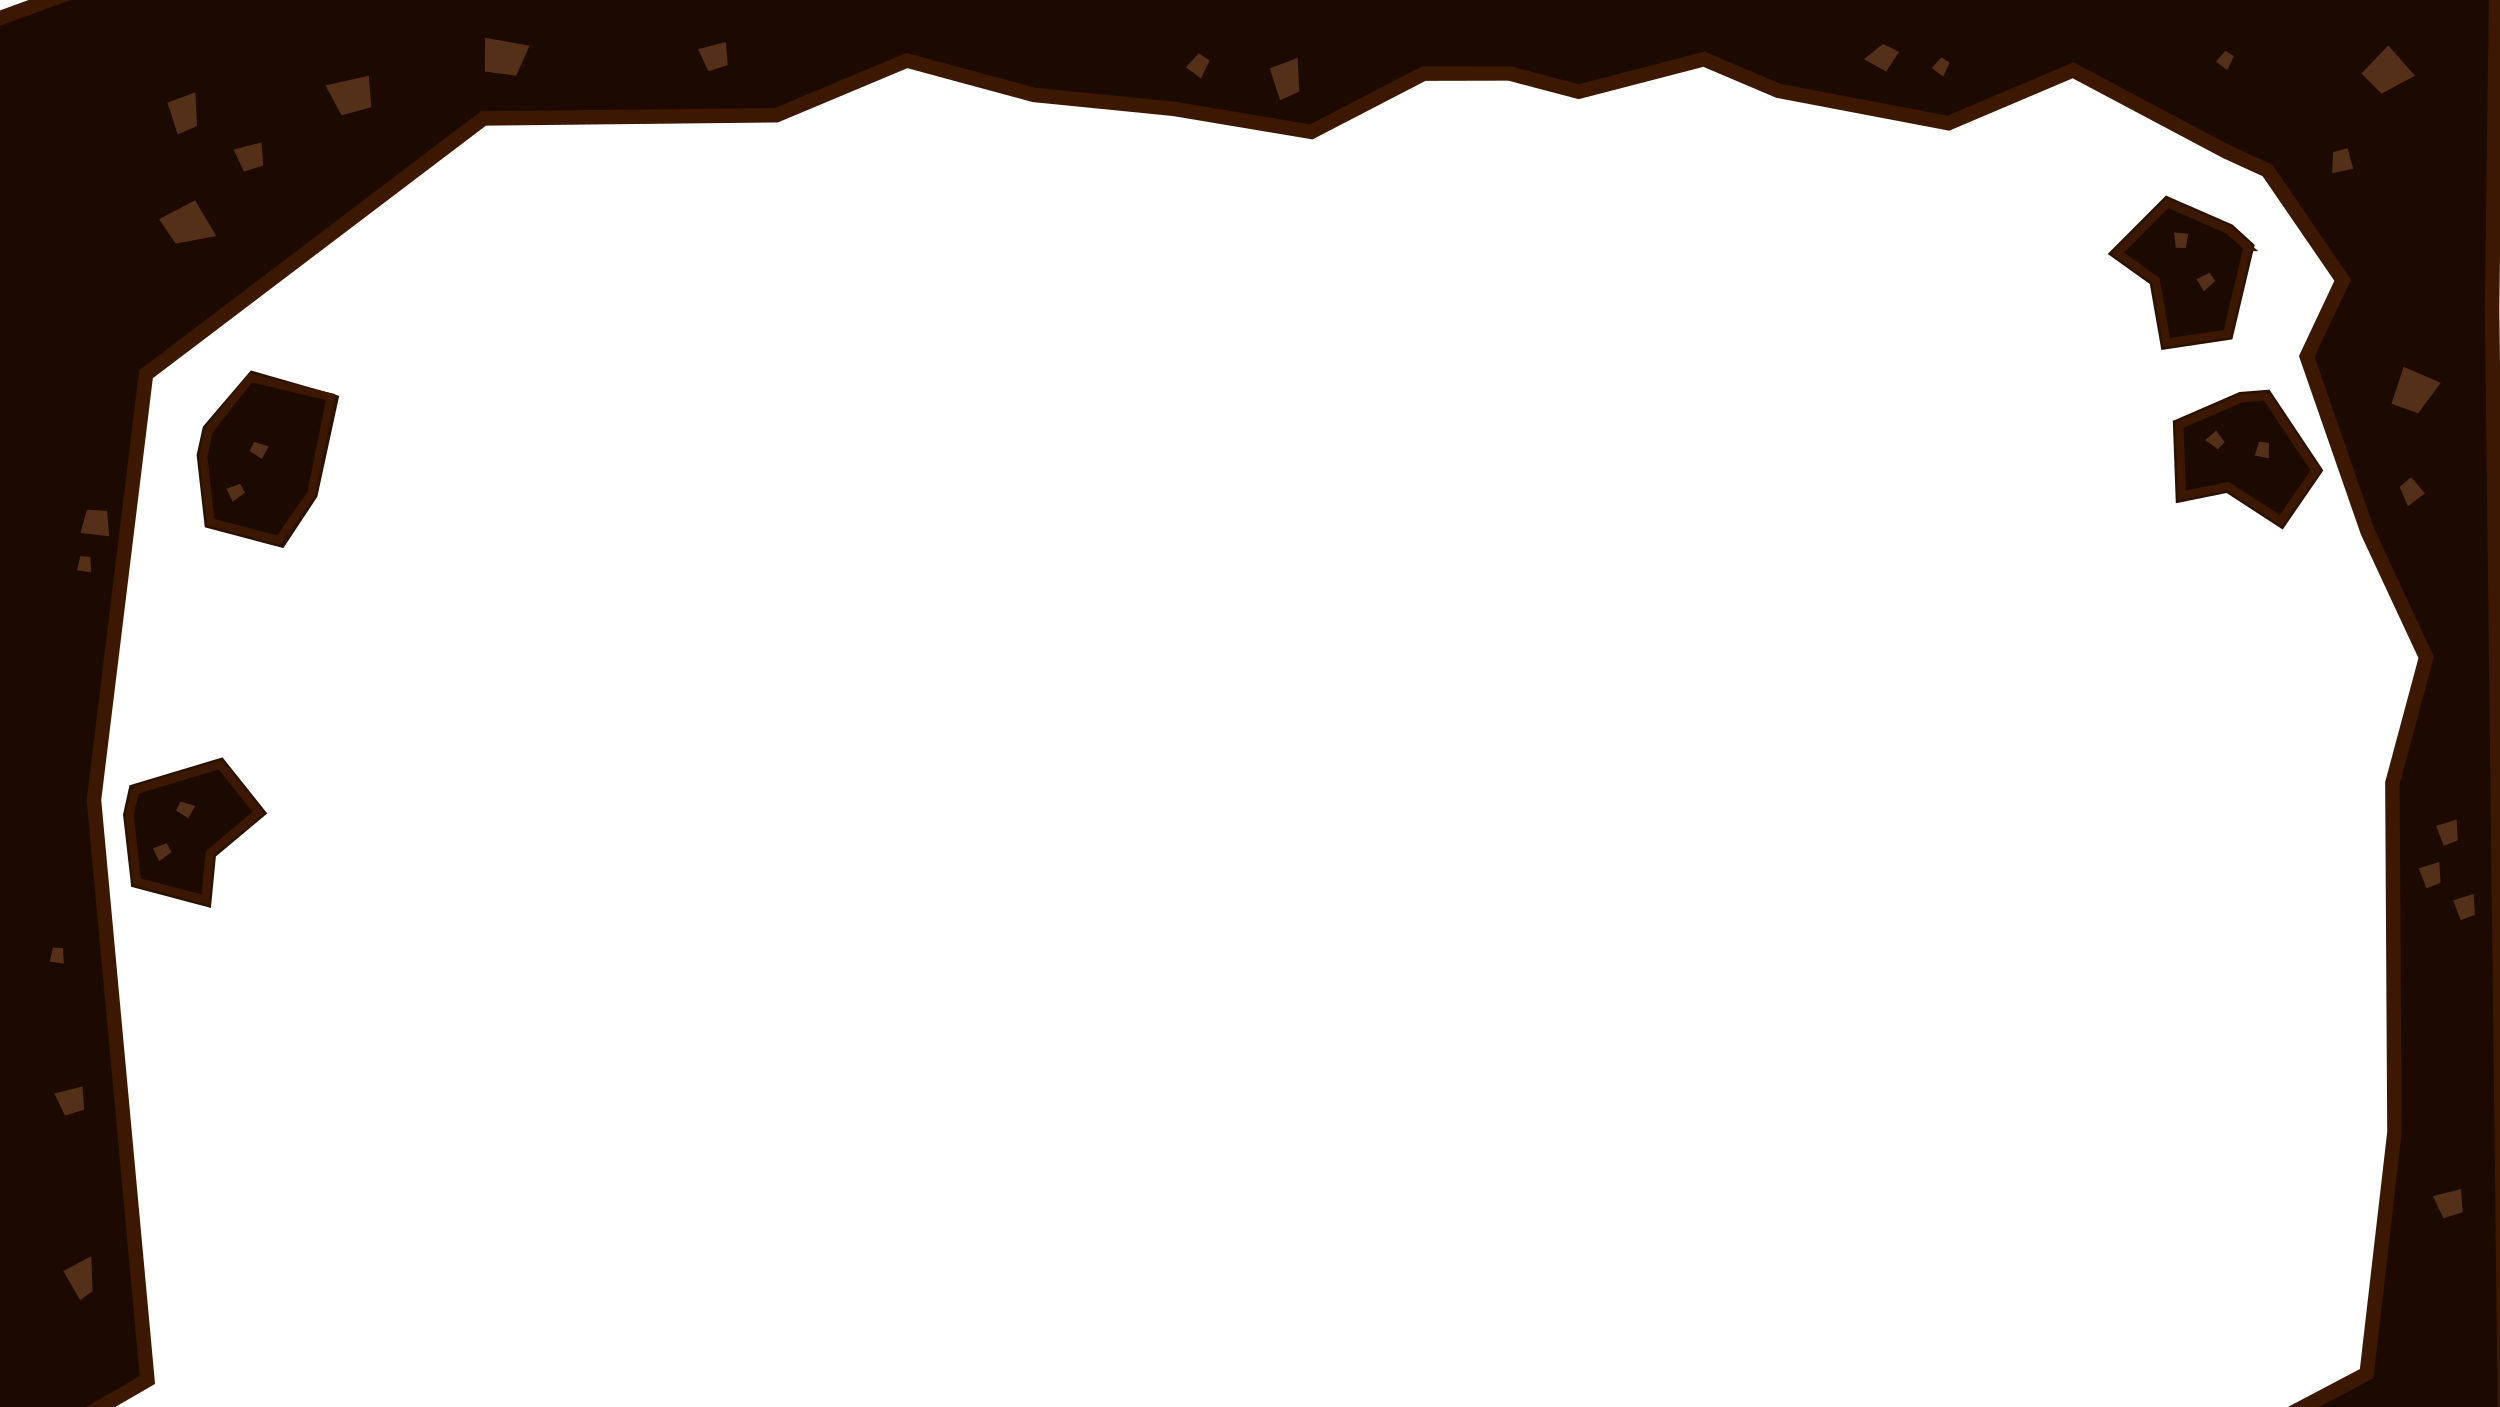
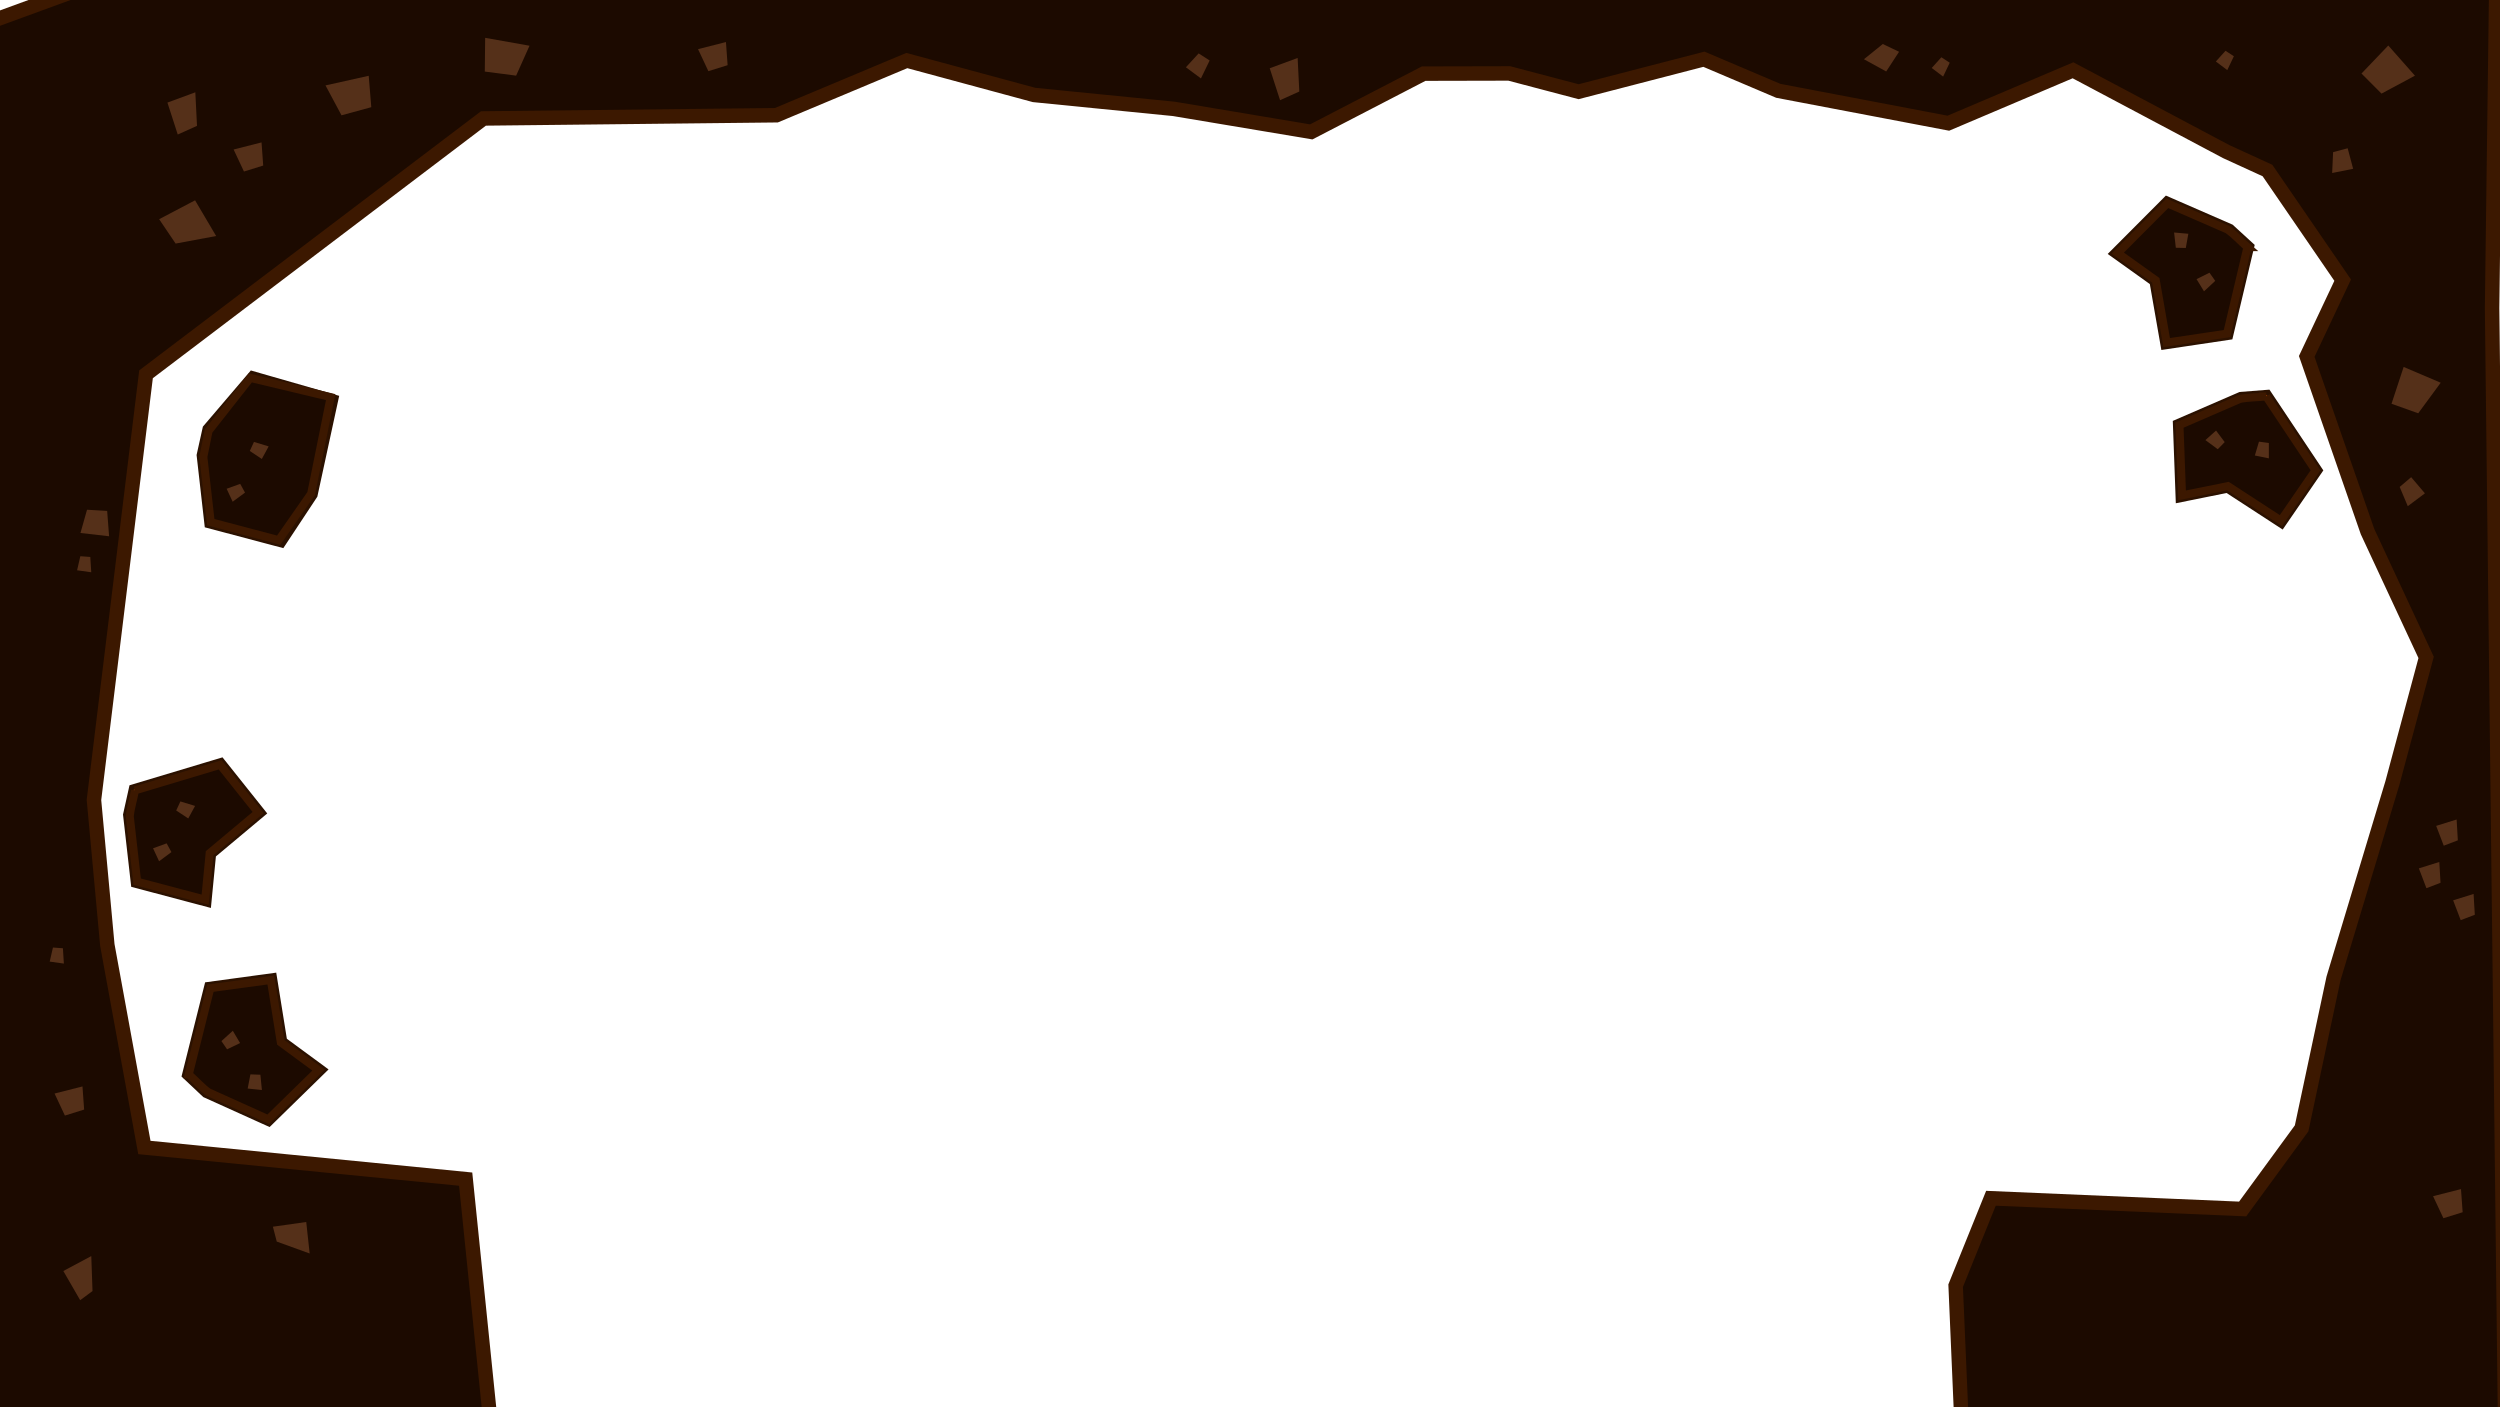
<svg xmlns="http://www.w3.org/2000/svg" width="1600" height="900" viewBox="0 0 423.333 238.125" version="1.1" id="svg8">
  <defs id="defs2" />
  <g id="layer1" transform="translate(34.94984,-22.21623)">
    <path style="fill:#aa4400;stroke:#2b1100;stroke-width:0.884;stroke-linecap:butt;stroke-linejoin:miter;stroke-miterlimit:4;stroke-dasharray:none;stroke-opacity:1" d="m -13.674,160.165 1.347,11.87 12.699,3.368 0.814,-8.387 8.502,-7.115 -7.12,-8.932 -15.215,4.571 z" id="path835" />
    <path id="path837" style="fill:#1c0a00;fill-opacity:1;stroke:#3c1800;stroke-width:1.353;stroke-linecap:butt;stroke-linejoin:miter;stroke-miterlimit:4;stroke-dasharray:none;stroke-opacity:1" d="m -12.082,156.06 c -0.272,1.467 -0.758,2.922 -0.893,4.397 0.418,3.685 0.837,7.37 1.255,11.055 3.836,1.016 7.671,2.032 11.507,3.048 0.255,-2.626 0.508,-5.253 0.764,-7.879 2.738,-2.29 5.474,-4.582 8.212,-6.873 -2.145,-2.692 -4.29,-5.385 -6.436,-8.077 -4.803,1.443 -9.607,2.886 -14.41,4.329 z" />
    <path style="fill:#553019;fill-opacity:1;stroke:none;stroke-width:0.414px;stroke-linecap:butt;stroke-linejoin:miter;stroke-opacity:1" d="m -5.111,159.46 2.037,1.35 1.156,-2.125 -2.487,-0.759 z" id="path842" />
    <path style="fill:#553019;fill-opacity:1;stroke:none;stroke-width:0.414px;stroke-linecap:butt;stroke-linejoin:miter;stroke-opacity:1" d="m -6.734,165.027 -2.298,0.831 1.019,2.194 2.091,-1.545 z" id="path844" />
    <path style="fill:#aa4400;stroke:#2b1100;stroke-width:0.884;stroke-linecap:butt;stroke-linejoin:miter;stroke-miterlimit:4;stroke-dasharray:none;stroke-opacity:1" d="m 342.863,60.635 -10.956,-4.776 -9.273,9.302 6.858,4.902 1.908,10.917 11.301,-1.69 3.655,-15.452 z" id="path846" />
    <path id="path848" style="fill:#1c0a00;fill-opacity:1;stroke:#3c1800;stroke-width:1.353;stroke-linecap:butt;stroke-linejoin:miter;stroke-miterlimit:4;stroke-dasharray:none;stroke-opacity:1" d="m 345.622,64.067 c -1.135,-0.969 -2.152,-2.119 -3.362,-2.973 -3.402,-1.482 -6.803,-2.965 -10.205,-4.447 -2.8,2.81 -5.6,5.62 -8.4,8.43 2.147,1.535 4.296,3.069 6.442,4.605 0.614,3.515 1.229,7.03 1.843,10.545 3.406,-0.509 6.812,-1.017 10.218,-1.526 1.154,-4.878 2.308,-9.756 3.462,-14.634 z" />
    <path style="fill:#553019;fill-opacity:1;stroke:none;stroke-width:0.414px;stroke-linecap:butt;stroke-linejoin:miter;stroke-opacity:1" d="m 339.188,68.397 -2.189,1.087 1.262,2.064 1.902,-1.772 z" id="path850" />
    <path style="fill:#553019;fill-opacity:1;stroke:none;stroke-width:0.414px;stroke-linecap:butt;stroke-linejoin:miter;stroke-opacity:1" d="m 335.178,64.206 0.43,-2.405 -2.41,-0.216 0.291,2.582 z" id="path852" />
-     <path id="path856" style="fill:#1c0a00;fill-opacity:1;stroke:#3c1800;stroke-width:2.448;stroke-linecap:butt;stroke-linejoin:miter;stroke-miterlimit:4;stroke-dasharray:none;stroke-opacity:1" d="m 1.27,12.035 -38.281,14.002 -13.383,149.514 10.684,97.565 29.723,-17.225 -9.052,-98.216 8.816,-72.079 57.135,-43.321 49.599,-0.545 22.094,-9.261 21.561,5.83 23.669,2.356 23.253,3.896 19.038,-9.865 14.489,-0.034 11.743,3.093 21.222,-5.499 12.593,5.35 28.797,5.483 21.107,-8.961 25.952,13.776 6.979,3.197 12.734,18.565 -6.086,12.914 10.295,29.664 9.922,21.304 -5.713,21.275 0.347,59.142 -4.71,40.864 -27.758,14.624 51.293,0.869 -2.288,-195.946 0.808,-62.143 -189.849,-3.996 z" />
+     <path id="path856" style="fill:#1c0a00;fill-opacity:1;stroke:#3c1800;stroke-width:2.448;stroke-linecap:butt;stroke-linejoin:miter;stroke-miterlimit:4;stroke-dasharray:none;stroke-opacity:1" d="m 1.27,12.035 -38.281,14.002 -13.383,149.514 10.684,97.565 88.169,-6.625 -4.555,-44.609 -54.406,-5.358 -6.274,-34.295 -2.263,-24.554 8.816,-72.079 57.135,-43.321 49.599,-0.545 22.094,-9.261 21.561,5.83 23.669,2.356 23.253,3.896 19.038,-9.865 14.489,-0.034 11.743,3.093 21.222,-5.499 12.593,5.35 28.797,5.483 21.107,-8.961 25.952,13.776 6.979,3.197 12.734,18.565 -6.086,12.914 10.295,29.664 9.922,21.304 -5.713,21.275 -9.967,33.071 -5.403,25.401 -9.987,13.654 -42.621,-1.817 -5.976,14.8 1.178,27.517 91.948,2.874 -2.288,-195.946 0.808,-62.143 -189.849,-3.996 z" />
    <path style="fill:#553019;fill-opacity:1;stroke:none;stroke-width:0.414px;stroke-linecap:butt;stroke-linejoin:miter;stroke-opacity:1" d="m -19.494,234.913 -4.731,2.53 2.85,4.938 2.091,-1.545 z" id="path859" />
    <path style="fill:#553019;fill-opacity:1;stroke:none;stroke-width:0.414px;stroke-linecap:butt;stroke-linejoin:miter;stroke-opacity:1" d="m -25.984,182.666 -0.549,2.38 2.397,0.336 -0.162,-2.594 z" id="path863" />
    <path style="fill:#aa4400;stroke:#2b1100;stroke-width:0.884;stroke-linecap:butt;stroke-linejoin:miter;stroke-miterlimit:4;stroke-dasharray:none;stroke-opacity:1" d="m -1.215,99.287 1.347,11.87 12.699,3.368 5.539,-8.377 3.597,-16.593 -14.29,-4.106 -7.865,9.213 z" id="path873" />
    <path id="path875" style="fill:#1c0a00;fill-opacity:1;stroke:#3c1800;stroke-width:1.353;stroke-linecap:butt;stroke-linejoin:miter;stroke-miterlimit:4;stroke-dasharray:none;stroke-opacity:1" d="m 0.377,95.182 -0.893,4.397 1.255,11.055 11.507,3.048 5.489,-7.869 3.307,-16.351 -13.605,-3.251 z" />
    <path style="fill:#553019;fill-opacity:1;stroke:none;stroke-width:0.414px;stroke-linecap:butt;stroke-linejoin:miter;stroke-opacity:1" d="M 7.348,98.582 9.385,99.932 10.541,97.807 8.054,97.048 Z" id="path877" />
    <path style="fill:#553019;fill-opacity:1;stroke:none;stroke-width:0.414px;stroke-linecap:butt;stroke-linejoin:miter;stroke-opacity:1" d="m 5.725,104.15 -2.298,0.831 1.019,2.194 2.091,-1.545 z" id="path879" />
    <path style="fill:#553019;fill-opacity:1;stroke:none;stroke-width:0.414px;stroke-linecap:butt;stroke-linejoin:miter;stroke-opacity:1" d="m -20.702,210.105 -0.283,-3.918 -4.725,1.202 1.749,3.73 z" id="path885" />
    <path style="fill:#aa4400;stroke:#2b1100;stroke-width:0.884;stroke-linecap:butt;stroke-linejoin:miter;stroke-miterlimit:4;stroke-dasharray:none;stroke-opacity:1" d="m 344.395,89.025 -10.967,4.751 0.482,13.122 8.264,-1.669 9.29,6.051 6.471,-9.413 -8.814,-13.211 z" id="path887" />
    <path id="path889" style="fill:#1c0a00;fill-opacity:1;stroke:#3c1800;stroke-width:1.353;stroke-linecap:butt;stroke-linejoin:miter;stroke-miterlimit:4;stroke-dasharray:none;stroke-opacity:1" d="m 348.789,89.349 c -1.483,0.168 -3.018,0.128 -4.468,0.429 -3.405,1.475 -6.809,2.95 -10.214,4.426 0.147,3.963 0.293,7.926 0.44,11.889 2.588,-0.523 5.175,-1.047 7.763,-1.568 2.991,1.949 5.982,3.896 8.973,5.844 1.951,-2.836 3.902,-5.672 5.852,-8.509 -2.782,-4.17 -5.565,-8.341 -8.347,-12.511 z" />
    <path style="fill:#553019;fill-opacity:1;stroke:none;stroke-width:0.414px;stroke-linecap:butt;stroke-linejoin:miter;stroke-opacity:1" d="m 347.569,97.005 -0.697,2.341 2.371,0.485 4.9e-4,-2.599 z" id="path891" />
    <path style="fill:#553019;fill-opacity:1;stroke:none;stroke-width:0.414px;stroke-linecap:butt;stroke-linejoin:miter;stroke-opacity:1" d="m 341.767,97.078 -1.466,-1.954 -1.802,1.614 2.088,1.548 z" id="path893" />
    <path style="fill:#553019;fill-opacity:1;stroke:none;stroke-width:0.414px;stroke-linecap:butt;stroke-linejoin:miter;stroke-opacity:1" d="m 382.059,227.487 -0.283,-3.918 -4.725,1.202 1.749,3.73 z" id="path895" />
    <path style="fill:#553019;fill-opacity:1;stroke:none;stroke-width:0.414px;stroke-linecap:butt;stroke-linejoin:miter;stroke-opacity:1" d="m 381.244,164.51 -0.207,-3.526 -3.46,1.081 1.281,3.356 z" id="path897" />
    <path style="fill:#553019;fill-opacity:1;stroke:none;stroke-width:0.414px;stroke-linecap:butt;stroke-linejoin:miter;stroke-opacity:1" d="m 371.395,104.674 1.373,3.254 2.9,-2.174 -2.329,-2.736 z" id="path899" />
    <path style="fill:#553019;fill-opacity:1;stroke:none;stroke-width:0.414px;stroke-linecap:butt;stroke-linejoin:miter;stroke-opacity:1" d="m 88.26,33.254 -0.283,-3.918 -4.725,1.202 1.749,3.73 z" id="path901" />
    <path style="fill:#553019;fill-opacity:1;stroke:none;stroke-width:0.414px;stroke-linecap:butt;stroke-linejoin:miter;stroke-opacity:1" d="m 9.619,50.248 -0.283,-3.918 -4.725,1.202 1.749,3.73 z" id="path921" />
    <path style="fill:#553019;fill-opacity:1;stroke:none;stroke-width:0.767px;stroke-linecap:butt;stroke-linejoin:miter;stroke-opacity:1" d="m 374.534,92.199 3.807,-5.174 -6.274,-2.673 -2.053,6.236 z" id="path923" />
    <path style="fill:#553019;fill-opacity:1;stroke:none;stroke-width:0.414px;stroke-linecap:butt;stroke-linejoin:miter;stroke-opacity:1" d="m -21.347,116.404 -0.549,2.38 2.397,0.336 -0.162,-2.594 z" id="path925" />
    <path style="fill:#553019;fill-opacity:1;stroke:none;stroke-width:0.757px;stroke-linecap:butt;stroke-linejoin:miter;stroke-opacity:1" d="m -20.212,108.531 -1.112,3.936 4.848,0.556 -0.328,-4.29 z" id="path927" />
    <path style="fill:#553019;fill-opacity:1;stroke:none;stroke-width:0.647px;stroke-linecap:butt;stroke-linejoin:miter;stroke-opacity:1" d="m -5.213,63.46 6.862,-1.278 -3.567,-6.045 -6.083,3.196 z" id="path929" />
    <path style="fill:#553019;fill-opacity:1;stroke:none;stroke-width:0.611px;stroke-linecap:butt;stroke-linejoin:miter;stroke-opacity:1" d="m 52.448,35.025 2.267,-5.066 -7.512,-1.336 -0.061,5.711 z" id="path931" />
    <path style="fill:#553019;fill-opacity:1;stroke:none;stroke-width:0.6px;stroke-linecap:butt;stroke-linejoin:miter;stroke-opacity:1" d="m 27.922,40.366 -0.438,-5.317 -7.314,1.631 2.708,5.062 z" id="path933" />
    <path style="fill:#553019;fill-opacity:1;stroke:none;stroke-width:0.498px;stroke-linecap:butt;stroke-linejoin:miter;stroke-opacity:1" d="m -1.592,43.528 -0.283,-5.682 -4.725,1.742 1.749,5.409 z" id="path935" />
    <path style="fill:#553019;fill-opacity:1;stroke:none;stroke-width:0.498px;stroke-linecap:butt;stroke-linejoin:miter;stroke-opacity:1" d="m 185.066,37.713 -0.283,-5.682 -4.725,1.742 1.749,5.409 z" id="path937" />
    <path style="fill:#553019;fill-opacity:1;stroke:none;stroke-width:0.414px;stroke-linecap:butt;stroke-linejoin:miter;stroke-opacity:1" d="m 341.905,30.816 -1.636,1.814 1.932,1.457 1.118,-2.346 z" id="path939" />
    <path style="fill:#553019;fill-opacity:1;stroke:none;stroke-width:0.414px;stroke-linecap:butt;stroke-linejoin:miter;stroke-opacity:1" d="m 360.12,47.982 -0.159,3.529 3.553,-0.716 -0.927,-3.472 z" id="path941" />
    <path style="fill:#553019;fill-opacity:1;stroke:none;stroke-width:0.767px;stroke-linecap:butt;stroke-linejoin:miter;stroke-opacity:1" d="m 368.318,38.068 5.661,-3.036 -4.516,-5.111 -4.534,4.748 z" id="path943" />
    <path style="fill:#553019;fill-opacity:1;stroke:none;stroke-width:0.414px;stroke-linecap:butt;stroke-linejoin:miter;stroke-opacity:1" d="m 293.789,31.914 -1.636,1.814 1.932,1.457 1.118,-2.346 z" id="path945" />
    <path style="fill:#553019;fill-opacity:1;stroke:none;stroke-width:0.689px;stroke-linecap:butt;stroke-linejoin:miter;stroke-opacity:1" d="m 283.868,29.67 -3.189,2.578 3.766,2.071 2.179,-3.334 z" id="path947" />
    <path style="fill:#553019;fill-opacity:1;stroke:none;stroke-width:0.541px;stroke-linecap:butt;stroke-linejoin:miter;stroke-opacity:1" d="m 168.019,31.259 -2.157,2.35 2.547,1.888 1.474,-3.04 z" id="path949" />
    <path style="fill:#553019;fill-opacity:1;stroke:none;stroke-width:0.414px;stroke-linecap:butt;stroke-linejoin:miter;stroke-opacity:1" d="m 378.311,171.704 -0.207,-3.526 -3.46,1.081 1.281,3.356 z" id="path951" />
    <path style="fill:#553019;fill-opacity:1;stroke:none;stroke-width:0.414px;stroke-linecap:butt;stroke-linejoin:miter;stroke-opacity:1" d="m 384.116,177.117 -0.207,-3.526 -3.46,1.081 1.281,3.356 z" id="path953" />
+     <path id="path853" d="m -0.276,207.616 10.886,4.92 9.394,-9.184 -6.788,-4.993 -1.759,-10.946 -11.318,1.543 -3.863,15.41 z" style="fill:#aa4400;stroke:#2b1100;stroke-width:0.884;stroke-linecap:butt;stroke-linejoin:miter;stroke-miterlimit:4;stroke-dasharray:none;stroke-opacity:1" />
+     <path d="m -2.988,204.147 c 1.121,0.984 2.122,2.148 3.32,3.018 3.38,1.527 6.759,3.054 10.139,4.581 2.836,-2.775 5.673,-5.549 8.509,-8.324 -2.125,-1.564 -4.252,-3.126 -6.377,-4.69 -0.566,-3.524 -1.133,-7.048 -1.7,-10.572 -3.411,0.464 -6.822,0.929 -10.233,1.393 -1.22,4.865 -2.439,9.73 -3.659,14.594 z" style="fill:#1c0a00;fill-opacity:1;stroke:#3c1800;stroke-width:1.353;stroke-linecap:butt;stroke-linejoin:miter;stroke-miterlimit:4;stroke-dasharray:none;stroke-opacity:1" id="path855" />
+     <path id="path857" d="m 3.502,199.899 2.202,-1.059 -1.233,-2.081 -1.925,1.748 z" style="fill:#553019;fill-opacity:1;stroke:none;stroke-width:0.414px;stroke-linecap:butt;stroke-linejoin:miter;stroke-opacity:1" />
+     <path id="path860" d="m 7.454,204.143 -0.462,2.4 2.406,0.248 -0.256,-2.587 z" style="fill:#553019;fill-opacity:1;stroke:none;stroke-width:0.414px;stroke-linecap:butt;stroke-linejoin:miter;stroke-opacity:1" />
+     <path id="path862" d="m 17.486,234.474 -0.58,-5.334 -5.645,0.8 0.652,2.517 z" style="fill:#553019;fill-opacity:1;stroke:none;stroke-width:0.414px;stroke-linecap:butt;stroke-linejoin:miter;stroke-opacity:1" />
  </g>
</svg>
